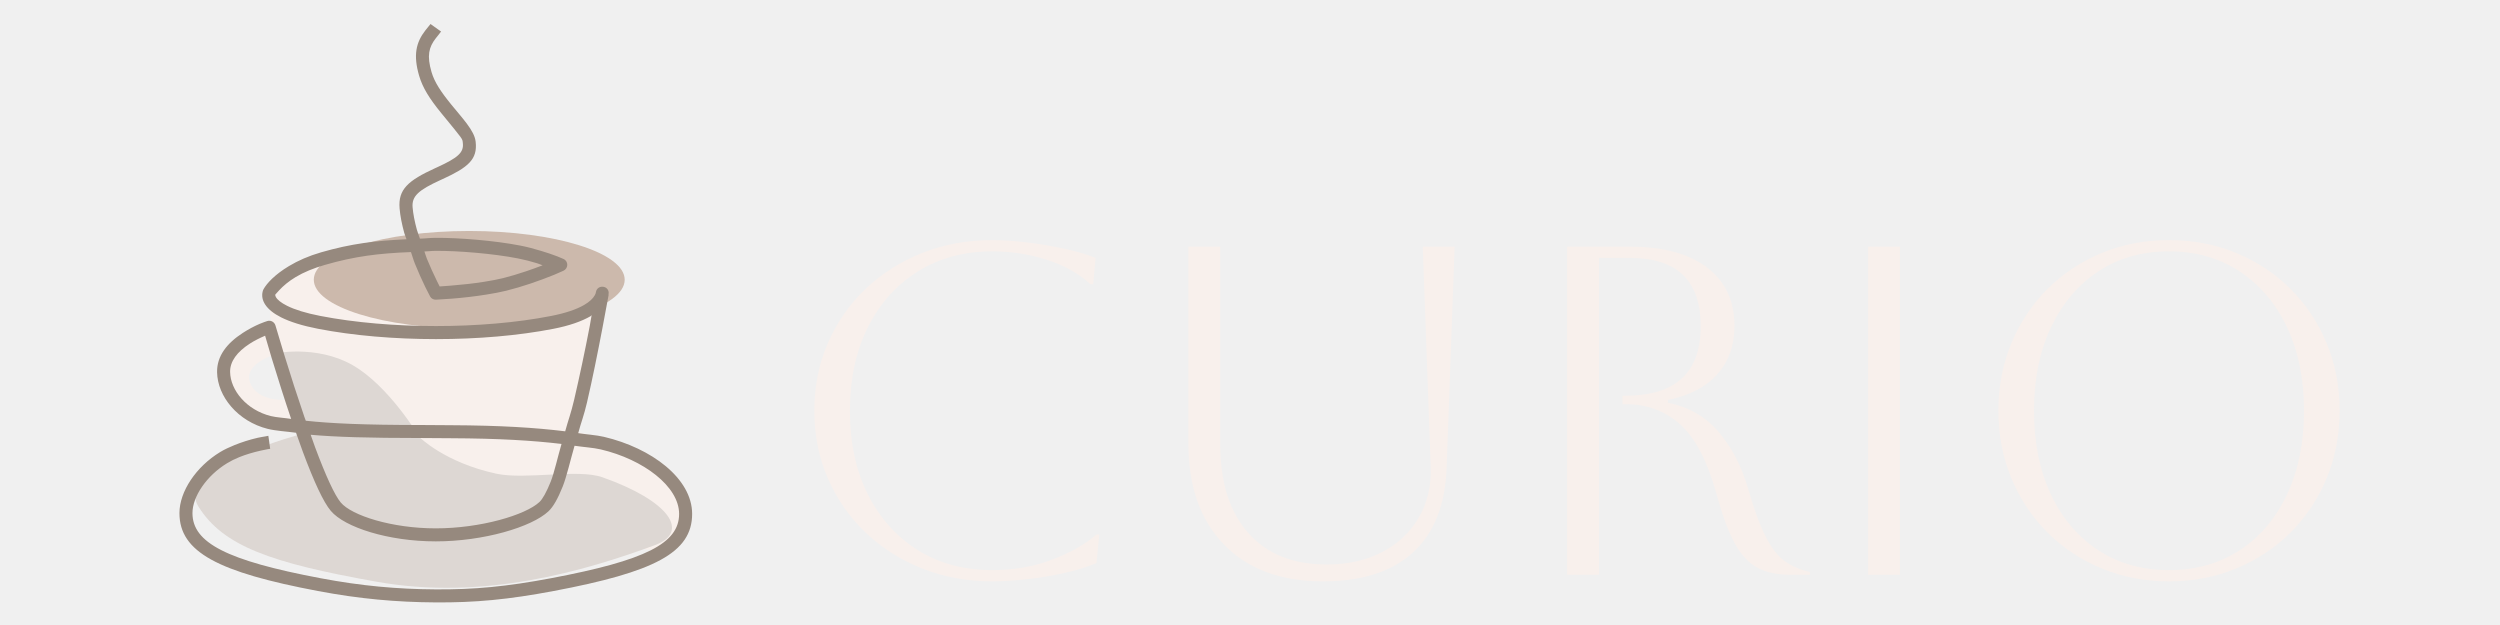
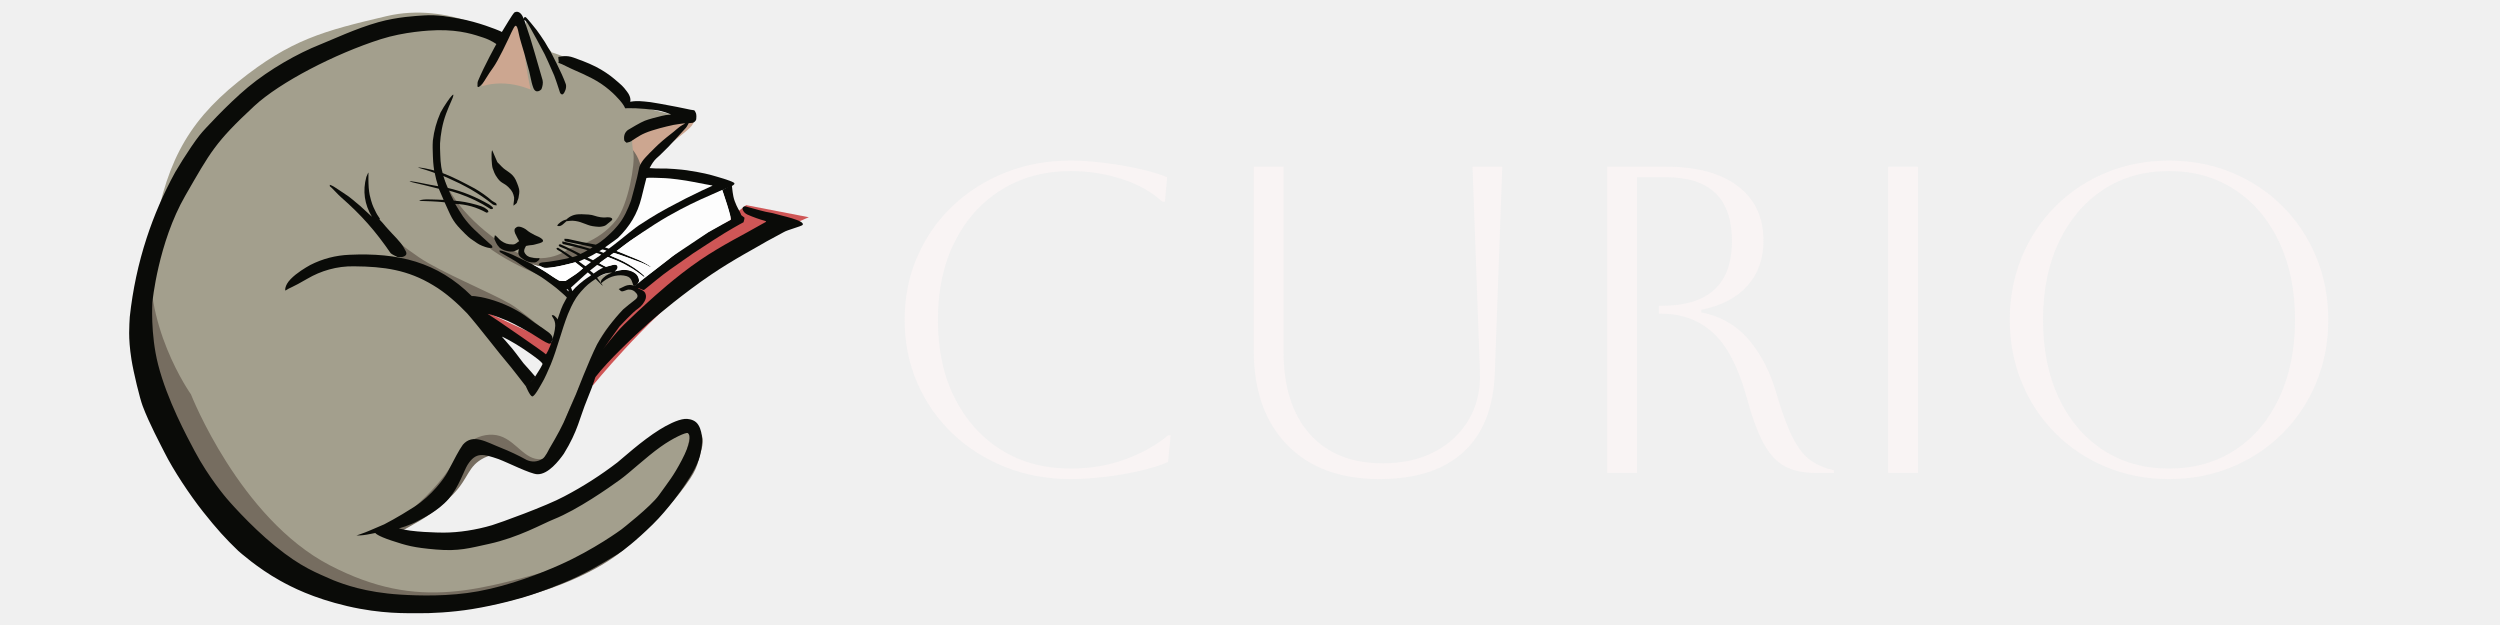
- <svg xmlns="http://www.w3.org/2000/svg" height="100%" stroke-miterlimit="10" style="fill-rule:nonzero;clip-rule:evenodd;stroke-linecap:round;stroke-linejoin:round;" version="1.1" viewBox="0 0 384 96" width="100%" xml:space="preserve">
+ <svg xmlns="http://www.w3.org/2000/svg" height="100%" stroke-miterlimit="10" style="fill-rule:nonzero;clip-rule:evenodd;stroke-linecap:round;stroke-linejoin:round;" version="1.1" viewBox="0 0 4000 1000" width="100%" xml:space="preserve">
  <defs />
  <g id="Layer-1">
-     <path d="M40.935 50.962C40.935 50.962 36.944 51.721 35.492 53.997C34.041 56.272 33.772 57.907 35.128 60.065C36.483 62.224 38.966 63.791 41.457 64.933C43.948 66.074 45.091 64.631 45.091 64.631L44.193 61.428C44.193 61.428 39.441 61.848 38.373 58.661C37.454 55.92 42.043 54.509 42.043 54.509L40.935 50.962Z" fill="#f8f0ec" fill-rule="nonzero" opacity="1" stroke="none" />
-     <path d="M41.649 45.193C40.123 51.489 48.199 68.756 48.199 68.756L82.69 78.208C82.69 78.208 96.726 85.622 101.664 84.293C106.601 82.964 105.274 77.058 102.441 72.891C99.607 68.724 88.245 66.213 88.245 66.213L92.042 48.644L52.455 39.428C52.455 39.428 43.175 38.897 41.649 45.193Z" fill="#f8f0ec" fill-rule="nonzero" opacity="1" stroke="none" />
-     <path d="M48.199 42.966C48.199 38.83 58.889 35.478 72.076 35.478C85.263 35.478 95.953 38.83 95.953 42.966C95.953 47.102 85.263 50.455 72.076 50.455C58.889 50.455 48.199 47.102 48.199 42.966Z" fill="#ccb9ac" fill-rule="nonzero" opacity="1" stroke="none" />
-     <path d="M41.954 54.322L46.54 66.599C46.54 66.599 26.698 71.775 30.485 77.818C34.273 83.862 41.554 86.465 57.908 89.366C74.263 92.268 89.718 87.745 100.622 83.723C106.035 81.727 102.833 76.931 92.512 73.302C88.757 71.982 80.712 73.719 76.258 72.763C68.292 71.054 64.406 67.12 64.406 67.12C64.406 67.12 59.759 59.275 54.146 56.076C48.533 52.877 41.954 54.322 41.954 54.322Z" fill="#ddd7d3" fill-rule="nonzero" opacity="1" stroke="none" />
-     <path d="M66.125 3.688C66.001 3.864 65.378 4.612 65.344 4.656C63.884 6.531 63.46 8.486 64.375 11.625C64.913 13.471 65.966 15.154 67.781 17.375C71.271 21.645 71.009 21.244 71.094 22C71.254 23.437 70.31 24.243 67.156 25.688C66.988 25.765 66.982 25.766 66.812 25.844C62.71 27.724 61.133 29.076 61.375 32C61.471 33.156 61.722 34.415 62.094 35.781C62.178 36.09 62.341 36.434 62.438 36.75C57.686 36.966 53.929 37.427 49.344 38.75C47.43 39.302 45.777 40.031 44.375 40.875C42.23 42.166 40.996 43.494 40.469 44.438C40.398 44.585 40.371 44.67 40.344 44.781C40.019 46.106 40.829 47.568 43.188 48.75C44.547 49.431 46.412 50.028 48.844 50.5C59.736 52.614 74.217 52.62 85.031 50.5C87.46 50.024 89.338 49.361 90.719 48.562C90.798 48.517 90.8 48.453 90.875 48.406C90.745 49.117 90.675 49.604 90.594 50.031C89.853 53.908 89.028 57.791 88.188 61.406C87.703 63.488 87.284 64.51 86.812 66.25C82.221 65.685 76.939 65.348 69.219 65.312C67.971 65.307 66.989 65.283 64.75 65.281C55.727 65.275 50.866 65.041 46.969 64.625C46.896 64.414 46.823 64.246 46.75 64.031C45.7 60.961 44.633 57.667 43.625 54.375C43.272 53.222 42.328 50.053 42.312 50C42.156 49.459 41.599 49.142 41.062 49.312C40.814 49.392 40.4 49.526 39.875 49.75C39.004 50.122 38.132 50.596 37.312 51.125C34.833 52.725 33.307 54.702 33.344 57.156C33.4 60.904 36.545 64.73 41.125 65.875C42.341 66.179 44.054 66.278 45.469 66.469C45.825 67.479 46.191 68.525 46.531 69.438C48.242 74.018 49.667 77.107 50.812 78.469C52.939 80.998 59.647 83.156 66.938 83.156C74.244 83.156 81.667 80.965 84.25 78.531C84.994 77.83 85.699 76.563 86.438 74.719C87.013 73.281 87.649 70.549 88.25 68.469C89.549 68.666 91.13 68.761 92.281 69.031C98.82 70.564 104.312 74.709 104.312 78.938C104.312 83.456 99.172 86.071 84.656 88.812C77.788 90.11 72.804 90.569 66.938 90.531C60.987 90.493 55.508 90.001 49.219 88.812C34.818 86.092 29.562 83.371 29.562 78.812C29.562 76.26 31.745 73.057 34.875 71.156C35.431 70.819 36.055 70.499 36.75 70.219C37.785 69.801 38.912 69.474 40.031 69.219C40.423 69.129 40.769 69.058 41.094 69C41.286 68.966 41.434 68.947 41.5 68.938L41.219 66.938C41.129 66.95 40.967 66.993 40.75 67.031C40.394 67.095 39.987 67.153 39.562 67.25C38.347 67.528 37.144 67.913 36 68.375C35.21 68.694 34.467 69.04 33.812 69.438C30.13 71.674 27.562 75.49 27.562 78.812C27.562 84.802 33.496 87.882 48.844 90.781C55.256 91.993 60.871 92.492 66.938 92.531C72.934 92.57 78.037 92.102 85.031 90.781C100.508 87.858 106.312 84.898 106.312 78.938C106.312 73.511 100.088 68.813 92.75 67.094C91.615 66.828 90.074 66.729 88.812 66.531C89.268 64.836 89.691 63.843 90.156 61.844C91.003 58.2 91.786 54.307 92.531 50.406C92.792 49.041 93.489 45.285 93.5 45.219L93.438 45.219C93.442 45.167 93.5 45.078 93.5 45.031C93.5 43.806 91.737 43.667 91.531 44.875C91.531 44.877 91.501 45.023 91.5 45.031C91.5 45.029 91.469 45.158 91.344 45.375C91.075 45.841 90.579 46.346 89.719 46.844C88.545 47.523 86.881 48.095 84.656 48.531C74.096 50.602 59.859 50.596 49.219 48.531C46.954 48.092 45.273 47.56 44.094 46.969C43.151 46.496 42.597 46.034 42.375 45.625C42.28 45.45 42.27 45.352 42.281 45.281C42.282 45.275 42.28 45.255 42.281 45.25C42.336 45.168 42.54 44.955 42.875 44.594C43.505 43.914 44.328 43.211 45.406 42.562C46.658 41.809 48.159 41.192 49.906 40.688C54.516 39.357 58.199 38.907 63.125 38.719C63.338 39.307 63.474 39.867 63.719 40.469C64.23 41.725 64.765 42.941 65.312 44.062C65.504 44.455 66.024 45.46 66.062 45.531C66.244 45.866 66.588 46.047 66.969 46.031C67.093 46.026 68.774 45.926 69.406 45.875C71.214 45.729 72.994 45.524 74.688 45.25C75.795 45.071 76.828 44.887 77.75 44.656C78.961 44.354 80.199 43.987 81.469 43.562C82.734 43.14 83.968 42.672 85.094 42.219C85.488 42.06 86.46 41.626 86.531 41.594C87.316 41.242 87.344 40.14 86.562 39.781C86.513 39.759 85.859 39.479 85.594 39.375C84.841 39.08 83.997 38.806 83.094 38.531C82.048 38.213 80.981 37.928 79.906 37.719C75.99 36.954 70.501 36.511 66.938 36.531C65.937 36.537 65.382 36.636 64.5 36.656C64.356 36.204 64.15 35.717 64.031 35.281C63.69 34.025 63.46 32.867 63.375 31.844C63.232 30.117 64.3 29.194 67.656 27.656C67.825 27.579 67.831 27.577 68 27.5C71.939 25.696 73.362 24.465 73.062 21.781C72.968 20.933 72.514 20.072 71.688 18.969C71.388 18.569 71.053 18.151 70.562 17.562C70.431 17.404 69.527 16.318 69.344 16.094C67.686 14.066 66.725 12.584 66.281 11.062C65.552 8.562 65.86 7.259 66.938 5.875C66.933 5.881 67.579 5.088 67.75 4.844L66.125 3.688ZM66.938 38.531C70.376 38.512 75.754 38.95 79.531 39.688C80.535 39.883 81.517 40.138 82.5 40.438C82.808 40.531 83.052 40.652 83.344 40.75C82.532 41.061 81.718 41.364 80.844 41.656C79.621 42.065 78.439 42.429 77.281 42.719C76.419 42.934 75.43 43.111 74.375 43.281C72.74 43.546 70.978 43.733 69.219 43.875C68.769 43.911 68.071 43.968 67.531 44C67.369 43.683 67.234 43.411 67.125 43.188C66.596 42.105 66.056 40.93 65.562 39.719C65.407 39.338 65.329 39 65.188 38.625C65.845 38.613 66.213 38.535 66.938 38.531ZM40.719 51.562C41.001 52.514 41.447 54.08 41.719 54.969C42.697 58.161 43.699 61.347 44.719 64.344C43.759 64.189 42.452 64.121 41.594 63.906C37.877 62.977 35.386 59.949 35.344 57.125C35.319 55.51 36.415 54.046 38.375 52.781C39.091 52.319 39.882 51.925 40.656 51.594C40.686 51.581 40.69 51.575 40.719 51.562ZM47.719 66.781C51.598 67.122 56.434 67.276 64.75 67.281C66.987 67.283 67.974 67.307 69.219 67.312C76.692 67.347 81.809 67.662 86.25 68.188C85.695 70.086 85.117 72.66 84.594 73.969C83.957 75.561 83.349 76.648 82.875 77.094C80.721 79.124 73.78 81.156 66.938 81.156C60.18 81.156 54.02 79.181 52.344 77.188C51.403 76.069 50.03 73.068 48.406 68.719C48.184 68.124 47.948 67.421 47.719 66.781Z" fill="#96897e" fill-rule="nonzero" opacity="1" stroke="none" />
-     <g opacity="1">
-       <path d="M168.855 82.096L168.423 86.488C167.079 87.064 165.447 87.568 163.527 88C161.607 88.432 159.663 88.756 157.695 88.972C155.727 89.188 153.975 89.296 152.439 89.296C148.551 89.296 144.951 88.636 141.639 87.316C138.327 85.996 135.435 84.16 132.963 81.808C130.491 79.456 128.559 76.684 127.167 73.492C125.775 70.3 125.079 66.832 125.079 63.088C125.079 59.344 125.775 55.876 127.167 52.684C128.559 49.492 130.491 46.72 132.963 44.368C135.435 42.016 138.327 40.18 141.639 38.86C144.951 37.54 148.551 36.88 152.439 36.88C154.023 36.88 155.799 37 157.767 37.24C159.735 37.48 161.655 37.804 163.527 38.212C165.399 38.62 166.983 39.088 168.279 39.616L167.919 43.648L167.487 43.648C165.711 42.016 163.479 40.768 160.791 39.904C158.103 39.04 155.319 38.608 152.439 38.608C148.119 38.608 144.315 39.628 141.027 41.668C137.739 43.708 135.171 46.564 133.323 50.236C131.475 53.908 130.551 58.192 130.551 63.088C130.551 68.032 131.475 72.328 133.323 75.976C135.171 79.624 137.727 82.468 140.991 84.508C144.255 86.548 148.071 87.568 152.439 87.568C155.703 87.568 158.739 87.04 161.547 85.984C164.355 84.928 166.647 83.632 168.423 82.096L168.855 82.096Z" fill="#f8f0ec" fill-rule="nonzero" opacity="1" stroke="none" />
-       <path d="M182.535 37.888L187.431 37.888L187.431 68.272C187.431 74.08 188.859 78.604 191.715 81.844C194.571 85.084 198.591 86.704 203.775 86.704C207.039 86.704 209.883 86.068 212.307 84.796C214.731 83.524 216.603 81.76 217.923 79.504C219.243 77.248 219.855 74.656 219.759 71.728L218.535 37.888L223.431 37.888L222.207 71.728C222.015 77.488 220.299 81.856 217.059 84.832C213.819 87.808 209.199 89.296 203.199 89.296C196.719 89.296 191.655 87.412 188.007 83.644C184.359 79.876 182.535 74.704 182.535 68.128L182.535 37.888Z" fill="#f8f0ec" fill-rule="nonzero" opacity="1" stroke="none" />
-       <path d="M240.711 37.888L250.359 37.888C255.447 37.888 259.395 38.956 262.203 41.092C265.011 43.228 266.415 46.216 266.415 50.056C266.415 53.032 265.539 55.504 263.787 57.472C262.035 59.44 259.503 60.76 256.191 61.432L256.191 61.864C259.359 62.488 261.951 63.976 263.967 66.328C265.983 68.68 267.495 71.584 268.503 75.04C269.415 78.208 270.315 80.668 271.203 82.42C272.091 84.172 273.075 85.432 274.155 86.2C275.235 86.968 276.519 87.52 278.007 87.856L278.007 88.288L275.055 88.288C272.943 88.288 271.203 87.904 269.835 87.136C268.467 86.368 267.303 85.072 266.343 83.248C265.383 81.424 264.471 78.904 263.607 75.688C262.215 70.744 260.367 67.24 258.063 65.176C255.759 63.112 252.951 62.08 249.639 62.08L249.207 62.08L249.207 60.784L249.639 60.784C257.367 60.784 261.231 57.232 261.231 50.128C261.231 43.12 257.607 39.616 250.359 39.616L245.607 39.616L245.607 88.288L240.711 88.288L240.711 37.888Z" fill="#f8f0ec" fill-rule="nonzero" opacity="1" stroke="none" />
-       <path d="M286.935 88.288L286.935 37.888L291.831 37.888L291.831 88.288L286.935 88.288Z" fill="#f8f0ec" fill-rule="nonzero" opacity="1" stroke="none" />
-       <path d="M306.951 63.088C306.951 59.392 307.611 55.948 308.931 52.756C310.251 49.564 312.099 46.78 314.475 44.404C316.851 42.028 319.635 40.18 322.827 38.86C326.019 37.54 329.463 36.88 333.159 36.88C336.855 36.88 340.299 37.54 343.491 38.86C346.683 40.18 349.467 42.028 351.843 44.404C354.219 46.78 356.067 49.564 357.387 52.756C358.707 55.948 359.367 59.392 359.367 63.088C359.367 66.784 358.707 70.228 357.387 73.42C356.067 76.612 354.219 79.396 351.843 81.772C349.467 84.148 346.683 85.996 343.491 87.316C340.299 88.636 336.855 89.296 333.159 89.296C329.463 89.296 326.019 88.636 322.827 87.316C319.635 85.996 316.851 84.148 314.475 81.772C312.099 79.396 310.251 76.612 308.931 73.42C307.611 70.228 306.951 66.784 306.951 63.088ZM312.423 63.088C312.423 67.984 313.287 72.268 315.015 75.94C316.743 79.612 319.167 82.468 322.287 84.508C325.407 86.548 329.031 87.568 333.159 87.568C337.287 87.568 340.911 86.548 344.031 84.508C347.151 82.468 349.575 79.6 351.303 75.904C353.031 72.208 353.895 67.936 353.895 63.088C353.895 58.24 353.031 53.98 351.303 50.308C349.575 46.636 347.151 43.768 344.031 41.704C340.911 39.64 337.287 38.608 333.159 38.608C329.031 38.608 325.419 39.628 322.323 41.668C319.227 43.708 316.803 46.564 315.051 50.236C313.299 53.908 312.423 58.192 312.423 63.088Z" fill="#f8f0ec" fill-rule="nonzero" opacity="1" stroke="none" />
+     <g fill="#f9f4f4" opacity="1" stroke="none">
+       <path d="M1873.04 696.515L1868.84 739.215C1855.78 744.815 1839.91 749.715 1821.24 753.915C1802.58 758.115 1783.68 761.265 1764.54 763.365C1745.41 765.465 1728.38 766.515 1713.44 766.515C1675.64 766.515 1640.64 760.098 1608.44 747.265C1576.24 734.431 1548.13 716.581 1524.09 693.715C1500.06 670.848 1481.28 643.898 1467.74 612.865C1454.21 581.831 1447.44 548.115 1447.44 511.715C1447.44 475.315 1454.21 441.598 1467.74 410.565C1481.28 379.531 1500.06 352.581 1524.09 329.715C1548.13 306.848 1576.24 288.998 1608.44 276.165C1640.64 263.331 1675.64 256.915 1713.44 256.915C1728.84 256.915 1746.11 258.081 1765.24 260.415C1784.38 262.748 1803.04 265.898 1821.24 269.865C1839.44 273.831 1854.84 278.381 1867.44 283.515L1863.94 322.715L1859.74 322.715C1842.48 306.848 1820.78 294.715 1794.64 286.315C1768.51 277.915 1741.44 273.715 1713.44 273.715C1671.44 273.715 1634.46 283.631 1602.49 303.465C1570.53 323.298 1545.56 351.065 1527.59 386.765C1509.63 422.465 1500.64 464.115 1500.64 511.715C1500.64 559.781 1509.63 601.548 1527.59 637.015C1545.56 672.481 1570.41 700.131 1602.14 719.965C1633.88 739.798 1670.98 749.715 1713.44 749.715C1745.18 749.715 1774.69 744.581 1801.99 734.315C1829.29 724.048 1851.58 711.448 1868.84 696.515L1873.04 696.515Z" />
+       <path d="M2006.04 266.715L2053.64 266.715L2053.64 562.115C2053.64 618.581 2067.53 662.565 2095.29 694.065C2123.06 725.565 2162.14 741.315 2212.54 741.315C2244.28 741.315 2271.93 735.131 2295.49 722.765C2319.06 710.398 2337.26 693.248 2350.09 671.315C2362.93 649.381 2368.88 624.181 2367.94 595.715L2356.04 266.715L2403.64 266.715L2391.74 595.715C2389.88 651.715 2373.19 694.181 2341.69 723.115C2310.19 752.048 2265.28 766.515 2206.94 766.515C2143.94 766.515 2094.71 748.198 2059.24 711.565C2023.78 674.931 2006.04 624.648 2006.04 560.715L2006.04 266.715Z" />
+       <path d="M2571.64 266.715L2665.44 266.715C2714.91 266.715 2753.29 277.098 2780.59 297.865C2807.89 318.631 2821.54 347.681 2821.54 385.015C2821.54 413.948 2813.03 437.981 2795.99 457.115C2778.96 476.248 2754.34 489.081 2722.14 495.615L2722.14 499.815C2752.94 505.881 2778.14 520.348 2797.74 543.215C2817.34 566.081 2832.04 594.315 2841.84 627.915C2850.71 658.715 2859.46 682.631 2868.09 699.665C2876.73 716.698 2886.29 728.948 2896.79 736.415C2907.29 743.881 2919.78 749.248 2934.24 752.515L2934.24 756.715L2905.54 756.715C2885.01 756.715 2868.09 752.981 2854.79 745.515C2841.49 738.048 2830.18 725.448 2820.84 707.715C2811.51 689.981 2802.64 665.481 2794.24 634.215C2780.71 586.148 2762.74 552.081 2740.34 532.015C2717.94 511.948 2690.64 501.915 2658.44 501.915L2654.24 501.915L2654.24 489.315L2658.44 489.315C2733.58 489.315 2771.14 454.781 2771.14 385.715C2771.14 317.581 2735.91 283.515 2665.44 283.515L2619.24 283.515L2619.24 756.715L2571.64 756.715L2571.64 266.715Z" />
+       <path d="M3021.04 756.715L3021.04 266.715L3068.64 266.715L3068.64 756.715L3021.04 756.715Z" />
+       <path d="M3215.64 511.715C3215.64 475.781 3222.06 442.298 3234.89 411.265C3247.73 380.231 3265.69 353.165 3288.79 330.065C3311.89 306.965 3338.96 288.998 3369.99 276.165C3401.03 263.331 3434.51 256.915 3470.44 256.915C3506.38 256.915 3539.86 263.331 3570.89 276.165C3601.93 288.998 3628.99 306.965 3652.09 330.065C3675.19 353.165 3693.16 380.231 3705.99 411.265C3718.83 442.298 3725.24 475.781 3725.24 511.715C3725.24 547.648 3718.83 581.131 3705.99 612.165C3693.16 643.198 3675.19 670.265 3652.09 693.365C3628.99 716.465 3601.93 734.431 3570.89 747.265C3539.86 760.098 3506.38 766.515 3470.44 766.515C3434.51 766.515 3401.03 760.098 3369.99 747.265C3338.96 734.431 3311.89 716.465 3288.79 693.365C3265.69 670.265 3247.73 643.198 3234.89 612.165C3222.06 581.131 3215.64 547.648 3215.64 511.715ZM3268.84 511.715C3268.84 559.315 3277.24 600.965 3294.04 636.665C3310.84 672.365 3334.41 700.131 3364.74 719.965C3395.08 739.798 3430.31 749.715 3470.44 749.715C3510.58 749.715 3545.81 739.798 3576.14 719.965C3606.48 700.131 3630.04 672.248 3646.84 636.315C3663.64 600.381 3672.04 558.848 3672.04 511.715C3672.04 464.581 3663.64 423.165 3646.84 387.465C3630.04 351.765 3606.48 323.881 3576.14 303.815C3545.81 283.748 3510.58 273.715 3470.44 273.715C3430.31 273.715 3395.19 283.631 3365.09 303.465C3334.99 323.298 3311.43 351.065 3294.39 386.765C3277.36 422.465 3268.84 464.115 3268.84 511.715Z" />
    </g>
+     <path d="M1193.89 328.189L1294.17 347.614C1294.17 347.614 1191.3 389.114 1110.57 453.061C1029.83 517.007 948.712 616.472 948.712 616.472L871.975 572.287L768.247 494.798L883.57 548.3L1070 423.751L1193.89 328.189Z" fill="#cf5656" fill-rule="nonzero" opacity="1" stroke="none" />
+     <path d="M837.583 33.897L851.238 146.096L761.53 143.058C761.53 143.058 797.844 69.595 817.193 43.163C836.542 16.732 837.583 33.897 837.583 33.897Z" fill="#cca690" fill-rule="nonzero" opacity="1" stroke="none" />
+     <path d="M1106.6 201.379C1100.75 209.267 1070.83 230.318 1055.87 243.995C1034.28 263.736 1027.03 275.855 1027.03 275.855L1001.29 220.19L1041.64 202.432L1091.97 189.167C1091.97 189.167 1120.89 182.107 1106.6 201.379Z" fill="#cca690" fill-rule="nonzero" opacity="1" stroke="none" />
+     <path d="M240.601 403.235C240.601 403.235 245.345 540.109 342.876 671.418C440.407 802.728 465.458 908.571 648.977 932.829C741.458 945.054 789.404 941.156 894.748 902.416C1000.09 863.676 1070.35 777.868 1070.35 777.868L1103.95 683.491C1103.95 683.491 1110.12 682.503 1117.31 690.113C1119.75 692.695 1129.06 696.607 1121.76 721.398C1114.46 746.189 1117.35 750.617 1087.25 789.205C1057.16 827.793 1004.96 873.255 1004.96 873.255C1004.96 873.255 964.617 915.418 861.171 947.937C765.937 977.874 702.19 983.664 612.445 972.141C527.702 961.261 439.489 942.159 363.794 851.29C288.099 760.422 253.478 675.943 253.478 675.943C253.478 675.943 220.068 602.933 219.698 534.924C219.329 466.914 240.601 403.235 240.601 403.235Z" fill="#766d60" fill-rule="nonzero" opacity="1" stroke="none" />
+     <path d="M628.554 857.855L672.099 832.896C672.099 832.896 699.047 817.761 724.968 790.905C750.888 764.049 747.966 745.841 775.039 732.335C802.111 718.829 830.652 742.317 855.173 743.762C879.695 745.208 880.977 728.291 880.977 728.291C880.977 728.291 828.21 696.373 794.606 690.449C761.002 684.525 758.578 689.169 736.622 717.777C717.515 742.674 721.57 749.651 686.679 786.154C651.788 822.657 606.998 850.608 606.998 850.608L628.554 857.855Z" fill="#766d60" fill-rule="nonzero" opacity="1" stroke="none" />
+     <path d="M1011.73 497.826C1011.73 497.826 986.117 521.63 964.617 558.698C943.117 595.766 943.825 606.258 925.728 646.097C907.63 685.936 893.619 714.355 893.619 714.355C893.619 714.355 893.763 693.919 912.326 646.115C930.889 598.311 938.785 559.684 966.48 526.839C994.176 493.994 1011.73 497.826 1011.73 497.826Z" fill="#766d60" fill-rule="nonzero" opacity="1" stroke="none" />
+     <path d="M599.939 349.544C599.939 349.544 595.871 377.871 640.93 414.921C656.215 427.489 682.301 432.015 699.912 442.788C734.217 463.772 757.91 486.725 757.91 486.725C757.91 486.725 784.239 483.029 813.259 495.162C842.28 507.296 882.637 540.506 882.637 540.506C882.637 540.506 866.8 515.362 831.891 490.987C796.982 466.612 776.216 466.041 731.535 442.484C686.853 418.927 686.769 418.813 653.165 396.759C619.561 374.704 599.939 349.544 599.939 349.544Z" fill="#766d60" fill-rule="nonzero" opacity="1" stroke="none" />
+     <path d="M702.562 276.113C702.562 276.113 705.375 301.476 724.968 332.031C744.56 362.586 788.604 403.235 788.604 403.235C788.604 403.235 825.925 428.193 849.184 438.732C872.443 449.272 881.639 445.393 881.639 445.393L840.248 420.301C840.248 420.301 856.696 430.566 888.139 423.842C919.582 417.117 944.457 407.455 973.133 384.385C992.475 368.825 1008.26 350.356 1016.7 327.762C1025.71 303.64 1027.95 298.036 1026.71 275.855C1025.47 253.674 1011.73 239.038 1011.73 239.038C1011.73 239.038 1000.01 327.075 963.271 365.774C926.532 404.474 908.56 390.467 861.171 385.25C813.783 380.034 773.716 344.909 773.716 344.909L702.562 276.113Z" fill="#766d60" fill-rule="nonzero" opacity="1" stroke="none" />
+     <path d="M882.637 83.684C882.637 83.684 917.443 94.138 947.383 113.802C977.322 133.465 1002.4 165.259 1002.4 165.259L1080.66 184.752L1011.29 210.356C1011.29 210.356 1010.13 225.83 1013.34 243.902C1016.55 261.973 1005.07 327.449 985.992 351.974C957.411 388.717 912.326 396.759 912.326 396.759C912.326 396.759 873.074 430.119 822.55 401.59C772.025 373.061 720.735 324.898 705.06 273.06C704.913 272.575 719.78 339.299 761.53 379.291C805.972 421.859 882.637 447.454 882.637 447.454L912.326 477.05L893.619 522.532L885.787 541.75L860.959 519.883C860.959 519.883 829.202 493.686 817.193 486.725C782.699 466.733 706.258 436.077 670.188 411.578C617.708 375.934 599.844 351.974 599.844 351.974C599.844 351.974 627.161 400.35 640.93 411.578C650.158 419.105 670.914 426.993 689.742 439.087C721.079 459.215 723.532 455.145 752.037 484.036C780.542 512.927 803.762 554.65 803.762 554.65C803.762 554.65 836.46 596.219 849.184 603.36C861.908 610.502 868.089 587.579 868.089 587.579C868.089 587.579 893.04 526.346 908.481 495.162C923.923 463.978 920.484 472.465 929.854 462.842C939.224 453.219 951.575 445.543 951.575 445.543C951.575 445.543 977.46 433.639 980.44 435.36C988.148 439.813 987.081 439.087 987.081 439.087C987.081 439.087 999.574 438.298 1004.84 441.331C1012.3 445.636 1016.46 456.53 1018.02 460.63C1018.65 462.273 1029.55 466.734 1021.61 484.036C1014.68 499.117 988.407 499.268 967.412 530.765C946.416 562.262 954.212 562.258 929.854 612.713C899.606 675.37 894.748 703.689 894.748 703.689C894.748 703.689 887.707 736.705 861.171 734.679C834.635 732.654 821.013 697.137 788.604 695.587C756.195 694.037 735.348 720.694 731.535 728.479C700.742 791.334 613.587 851.075 613.587 851.075C613.587 851.075 687.939 875.92 775.039 857.986C888.981 834.525 957.63 772.316 1053.24 699.667C1089.14 672.384 1103.5 678.936 1103.92 689.329C1105.36 725.104 1055.81 864.655 912.326 903.692C768.843 942.728 671.989 979.458 527.702 904.444C383.414 829.43 305.486 630.911 305.486 630.911C305.486 630.911 224.604 517.396 243.448 392.399C262.292 267.403 296.36 198.961 380.862 130.924C465.363 62.888 518.31 49.433 618.589 25.803C718.868 2.173 807.473 60.431 807.473 60.431L770.497 138.291C770.497 138.291 784.963 132.52 807.473 133.66C829.983 134.8 849.184 143.442 849.184 143.442C849.184 143.442 841.318 110.959 839.43 83.684C837.542 56.409 841.634 34.343 841.634 34.343L882.637 83.684Z" fill="#a39f8d" fill-rule="nonzero" opacity="1" stroke="none" />
+     <path d="M880.942 82.691C880.942 82.691 899.152 116.718 905.389 134.9C906.865 140.393 903.797 147.991 900.971 150.464C899.108 152.094 897.119 150.399 896.08 148.368C895.615 147.125 892.61 138.114 891.655 134.85C891.809 134.695 888.468 125.878 886.754 120.884C881.97 109.339 871.538 86.959 871.538 86.959L858.079 61.806C858.079 61.806 851.961 50.677 848.831 45.161C848.435 44.685 843.483 35.24 839.486 31.919C839.333 32.152 839.174 32.385 839.021 32.618C841.978 41.583 848.086 59.808 848.086 59.808C848.086 59.808 861.638 104.727 868.093 128.127C869.263 132.586 868.058 138.542 866.27 142.778C865.184 144.175 857.217 150.935 853.22 140.27C849.224 129.604 848.459 118.257 844.239 105.083C839.032 85.339 838.824 85.253 834.331 70.098C829.837 54.943 831.494 58.726 828.635 47.428C827.079 41.28 825.381 40.152 823.63 42.153C821.52 44.109 813.635 61.854 813.635 61.854C813.635 61.854 796.965 97.54 788.948 108.278C780.54 119.539 775.599 129.514 771.831 133.88C762.362 144.855 764.028 135.791 764.028 135.791C764.028 135.791 763.795 131.722 764.726 129.736C774.834 105.25 794.168 70.532 794.168 70.532C794.168 70.532 785.766 64.221 773.105 60.114C760.443 56.007 737.946 47.619 699.882 48.307C686.931 48.542 646.518 50.801 608.993 62.773C536.224 85.99 447.899 131.493 406.641 169.814C344.107 227.896 336.907 242.954 296.574 312.842C252.96 388.417 243.82 483.555 243.82 483.555C243.82 483.555 240.37 534.06 253.004 583.4C267.6 640.406 299.269 698.689 311.381 721.555C333.976 764.214 362.664 797.481 362.664 797.481C362.664 797.481 398.345 839.597 440.441 873.892C482.537 908.186 506.903 916.603 533.477 928.402C550.366 934.983 584.463 947.866 640.554 951.369C670.374 953.231 718.431 954.618 765.232 946.061C816.651 936.659 866.791 916.618 895.164 904.017C950.844 879.289 994.432 846.964 994.432 846.964C994.432 846.964 1041.21 810.587 1054.24 792.324C1070.08 770.135 1077.17 762.224 1090.91 736.077C1104.65 709.931 1105.7 696.927 1100.44 692.912C1097.71 691.383 1077.03 700.528 1056.82 715.007C1032.75 732.249 1007.71 756.26 991.663 767.814C974.162 780.411 924.667 815.341 885.846 830.909C867.858 838.123 829.748 859.887 782.316 870.247C750.91 877.106 734.005 882.311 697.759 879.251C661.513 876.191 650.407 872.819 626.593 864.968C602.667 857.08 600.524 852.791 600.524 852.791C600.524 852.791 592.506 854.337 587.045 855.375C579.759 856.759 571.206 856.941 570.261 856.811C570.231 856.646 581.665 853.263 591.812 848.765C601.752 844.36 614.775 838.924 614.775 838.924C614.775 838.924 636.234 828.03 662.41 811.179C691.114 792.699 710.964 765.209 715.959 755.661C727.649 733.31 734.303 720.254 740.628 711.488C756.619 693.024 778.314 707.41 801.291 716.404C815.563 722.064 829.379 728.585 842.747 735.968C851.415 739.759 859.8 739.135 867.9 734.104C872.418 731.608 878.38 718.901 878.38 718.901C878.38 718.901 894.897 691.253 901.67 676.306C909.332 658.913 921.377 631.389 921.377 631.389C921.377 631.389 942.464 576.079 955.236 551.28C966.83 530.841 980.725 512.13 996.925 495.152C1002.53 490.317 1008.28 485.659 1014.16 481.178C1018.89 477.74 1021.95 474.577 1018.62 469.789C1014.97 465.089 1011.11 463.098 1005.32 463.33C1003.19 463.415 998.69 465.923 995.704 466.195C992.718 466.466 991.192 462.872 989.874 462.467C991.486 461.548 993.707 460.54 995.941 459.636C997.862 458.858 999.451 457.591 1003.43 456.513C1008.81 455.053 1013.07 456.797 1013.07 456.797C1013.07 456.797 1014.82 458.23 1017.96 455.668C1021.1 453.106 1023.62 450.515 1027.2 447.641C1027.78 447.105 1050.49 429.94 1050.49 429.94L1069.59 415.268L1090.08 398.732L1112.44 384.293L1134.33 370.319L1153.9 359.373C1153.9 359.373 1167.64 352.413 1169.11 351.678C1171.02 350.157 1155.63 304.21 1155.63 304.21L1170.85 295.543C1171.15 296.725 1171.68 305.634 1173.33 313.964C1175.47 324.852 1182.08 335.92 1182.08 335.92C1182.08 335.92 1185.12 341.152 1185.95 344.051C1186.37 344.954 1190.86 347.654 1191.1 348.199C1191.52 349.175 1190.07 354.189 1189.63 355.612C1186.42 357.172 1164.93 369.04 1143.92 382.618C1130.04 391.593 1108.81 405.486 1108.81 405.486C1108.81 405.486 1083.63 423.109 1071.68 431.537C1057.99 441.181 1045.25 452.156 1030.73 463.764C1029.25 465.171 1021.99 459.835 1020.68 461.382C1021.15 461.837 1027.46 463.517 1030.45 466.406C1033.89 469.735 1033.99 474.471 1033.16 477.517C1031.44 483.684 1026.17 490.148 1020.91 493.763C1013.06 498.696 991.047 522.557 991.047 522.557L965.188 558.482C965.188 558.482 982.638 535 998.754 519.028C1009.6 508.279 1030.28 489.071 1037.4 482.747C1046.8 474.404 1080.2 443.419 1120.01 416.199C1155.21 392.132 1196.98 371.555 1208.86 364.263C1214.4 361.265 1225.16 355.18 1225.16 355.18C1225.16 355.18 1227.18 354.244 1223.77 353.317C1216.13 351.242 1204.84 347.363 1195.82 343.303C1192.13 341.632 1189.57 338.915 1188.13 335.151C1187.64 332.105 1188.96 330.397 1192.09 330.028C1199.68 332.261 1206.77 334.22 1214.92 336.316C1223.07 338.412 1218.82 337.422 1225.16 338.878C1231.51 340.333 1234.1 340.226 1241 342.292C1247.59 344.599 1289.64 352.793 1284.1 359.984C1281.89 362.212 1259.33 368.027 1254.02 371.403C1241.68 378.077 1239.18 379.575 1226.84 386.099C1212.32 394.935 1174.39 414.557 1137.17 439.832C1094.96 468.492 1053.22 503.207 1039.3 515.645C1013.1 539.051 972.675 577.421 952.898 603.058C951.686 604.353 952.395 607.718 939.711 638.441C927.026 669.165 924.974 688.969 902.159 725.953C894.357 737.039 877.092 759.389 859.624 758.772C848.546 758.381 812.556 740.124 797.492 734.488C773.517 726.383 761.49 722.447 747.949 743.964C742.552 752.538 734.144 779.429 717.75 798.296C700.594 818.039 675.42 829.662 669.336 833.083C655.084 841.096 638.997 845.039 638.101 845.412C658.335 851.551 701.961 852.198 709.995 852.183C734.283 852.138 761.88 847.834 787.317 840.306C798.496 836.997 874.468 809.614 902.834 794.192C932.804 778.504 961.217 760.338 988.075 739.694C995.157 734.126 1026.51 705.36 1055.21 687.499C1066.4 680.54 1083.29 671.453 1095.72 670.252C1099.75 669.863 1108.25 670.75 1113.74 675.606C1119.39 680.603 1121.98 689.68 1122.92 697.074C1124.79 711.653 1120.36 729.286 1118.03 735.594C1110.24 756.704 1096.61 774.009 1093.34 779.598C1091.97 781.49 1069.93 813.999 1044.44 838.996C1016.37 866.516 996.79 881.268 988.541 886.419C983.494 889.133 955.796 907.218 925.3 921.954C895.293 936.453 862.551 947.591 849.268 952.096C834.535 957.093 795.308 968.075 755.135 974.578C722.276 979.897 688.401 981.378 669.984 981.155C651.313 980.929 610.78 982.734 555.331 969.711C499.882 956.689 466.275 939.105 448.189 929.063C411.818 908.871 383.248 883.056 381.46 881.624C360.782 861.805 346.739 846.277 325.022 818.911C303.304 791.546 277.122 751.782 263.323 724.183C256.744 711.024 239.017 678.137 228.277 649.623C223.806 637.753 213.733 596.745 210.308 574.985C204.705 539.395 207.031 520.535 207.636 507.029C212.355 463.567 221.361 421.492 234.654 380.804C246.478 344.614 261.693 309.523 280.3 275.53C288.443 261.792 295.089 251.075 305.919 235.005C316.748 218.936 323.619 211.25 323.619 211.25C323.619 211.25 362.131 168.28 396.774 139.518C431.418 110.755 476.458 85.369 512.033 71.279C531.039 63.751 569.299 45.617 605.199 35.553C636.496 26.78 666.173 25.547 677.488 24.731C700.728 23.057 720.729 27.362 733.617 29.599C765.654 35.16 797.099 48.455 797.099 48.455C797.099 48.455 802.809 50.73 802.981 51.157C807.923 43.503 819.457 23.163 823.249 19.742C830.232 16.378 835.369 22.809 837.856 30.056C838.08 29.614 838.695 26.984 840.15 27.275C841.606 27.566 841.075 27.202 844.182 30.529C847.29 33.856 851.611 39.517 852.58 40.584C860.117 48.971 871.039 66.146 871.859 67.319C874.659 72.607 880.942 82.691 880.942 82.691Z" fill="#0a0b08" fill-rule="evenodd" opacity="1" stroke="none" />
+     <path d="M918.234 92.32C925.249 94.935 939.578 99.785 953.343 106.774C964.713 112.547 975.698 120.213 981.861 125.439C995.485 136.992 996.355 137.42 1003.57 147.027C1010.79 156.634 1008.26 162.792 1008.26 162.792L1013.43 162.103C1013.43 162.103 1019.08 161.139 1030.95 162.37C1040.26 163.336 1039.35 163.056 1056.16 166.001C1072.98 168.945 1095.73 173.52 1098.22 174.149C1103.6 175.509 1106.07 175.76 1110.69 176.432C1111.87 177.156 1113.14 180.175 1113.66 181.469C1114.37 184.224 1114.37 188.037 1113.96 190.871C1113.14 193.767 1110.99 195.701 1108.09 196.532C1106.43 196.756 1101.93 197.073 1101.93 197.073C1101.93 197.073 1098.83 203.027 1097.51 204.425C1086.56 216.016 1072.76 232.38 1058.07 246.134C1055.73 248.893 1050.77 252.394 1047.38 256.425C1043.15 261.45 1040.57 266.962 1039.33 268.968C1055.82 270.386 1059.95 268.823 1079.16 270.407C1098.36 271.99 1099.57 272.458 1116.16 275.302C1132.76 278.145 1147.24 282.745 1147.24 282.745C1147.24 282.745 1168.06 288.539 1173.88 292.107C1179.7 295.676 1163.16 300.75 1161.6 301.409C1158.27 302.807 1127.04 318.331 1120.58 321.533C1114.12 324.736 1097.04 333.307 1097.04 333.307C1097.04 333.307 1056.89 355.678 1050.27 359.542C1043.83 363.303 1023.7 374.748 1007.96 385.52C1004.31 388.022 1001.01 390.45 998.163 392.639C991.141 398.04 986.643 401.566 986.643 401.566C986.643 401.566 992.265 403.354 999.506 406.332C1005.92 408.97 1013.53 412.64 1020.63 415.384C1024.99 416.981 1037.3 423.618 1040.86 426.524C1041.17 426.836 1041.14 427.197 1040.83 427.509C1034.3 423.522 1026.9 420.268 1019.61 417.892C1006.23 413.123 995.819 408.376 982.181 404.763C981.378 405.432 977.104 408.271 976.198 408.842C986.572 413.328 995.683 417.143 1005.08 422.458C1009.16 424.77 1011.9 426.86 1016.15 429.334C1020.72 432.437 1026.96 437.278 1030.93 441.163C1031.5 441.805 1031.41 443.466 1030.99 444.067C1023.79 437.905 1016.39 432.457 1008.06 427.906C1007.72 427.731 999.972 423.115 999.632 422.941C988.56 417.291 983.995 416.024 972.48 411.32C970.156 412.717 965.25 416.768 964.337 417.383C962.334 418.762 960.879 419.379 959.155 421.103C962.477 423.311 966.059 424.784 969.571 426.768C970.964 426.497 980.602 423.791 980.816 423.729C985.772 422.35 988.904 423.953 988.14 428.905C987.586 430.866 985.647 433.216 983.873 434.204C992.425 431.889 1000.6 430.247 1009.13 432.869C1017.45 435.827 1021.92 440.468 1022.91 449.308C1022.8 450.099 1021.44 453.219 1019.25 455.232C1016.93 457.37 1013.77 458.339 1013.35 456.66C1011.41 452.234 1011.05 444.27 1002.51 441.818C990.65 438.414 976.618 441.352 965.401 450.267C964.229 451.199 963.018 452.164 961.877 453.243C961.956 453.312 960.915 450.988 961.465 449.711C962.41 447.515 962.785 446.771 965.836 444.077C968.887 441.382 969.555 441.035 973.006 439.043C976.458 437.051 979.642 436.108 979.642 436.108C979.642 436.108 973.583 436.251 968.572 437.678C963.561 439.105 955.971 443.617 955.435 444.372C955.264 444.613 963.691 455.778 963.691 455.778C963.691 455.778 964.682 457.563 964.026 457.035C963.389 456.523 961.732 454.963 961.733 454.973C958.859 452.099 956.07 449.286 953.196 446.412C952.884 446.1 941.589 453.615 935.673 459.9C933.281 462.441 926.302 469.629 921.874 476.422C915.347 486.433 911.108 497.043 908.691 502.557C898.733 527.84 891.493 557.998 881.269 583.02C877.212 592.224 871.835 605.351 866.576 613.847C864.783 616.73 855.16 635.283 851.376 634.239C847.592 633.194 841.333 617.868 841.333 617.868C841.333 617.868 845.051 615.032 848.613 611.548C849.648 610.535 851.629 608.108 852.61 606.995C856.828 602.209 859.12 597.914 859.49 597.368C860.688 595.601 865.363 588.39 867.99 582.688C869.059 580.368 854.22 569.512 838.015 558.568C821.81 547.624 802.436 537.671 803.17 538.911C803.516 539.494 813.269 549.935 819.72 557.912C828.845 569.197 835.711 579.227 837.634 581.251C840.617 584.39 856.348 602.471 856.348 602.471C856.348 602.471 852.057 608.116 848.88 611.29C845.703 614.463 841.284 617.879 841.284 617.879C841.284 617.879 815.509 584.413 810.073 578.437C802.376 569.976 765.446 521.804 747.686 501.658C732.128 485.239 712.419 467.761 693.041 456.386C652.471 431.765 614.529 426.489 566.909 426.112C538.905 425.478 512.964 433.548 491.918 445.887C466.74 460.647 464.102 459.875 456.784 464.859C456.008 465.171 455.059 456.851 464.993 446.623C474.927 436.396 488.603 428.405 496.522 423.948C516.096 414.008 536.901 408.573 558.938 407.645C637.2 404.065 699.577 418.908 754.844 473.727C758.626 473.238 776.143 475.294 799.001 483.768C821.859 492.242 838.685 503.496 848.197 511.051C857.047 518.081 868.095 524.452 874.523 529.562C876.074 530.616 882.784 534.687 884.156 540.478C884.176 540.561 883.781 551.813 877.759 549.608C871.727 547.401 864.305 542.337 850.905 533.941C850.905 533.941 823.643 518.197 812.529 513.498C788.604 503.381 780.237 502.2 780.237 502.2L796.831 513.172C796.831 513.172 872.528 564.902 873.094 566.668C873.704 568.569 879.949 556.112 883.79 543.413C885.305 538.402 888.07 529.004 888.368 521.389C888.571 516.206 886.94 512.048 885.693 509.887C885.381 509.267 882.56 505.14 882.872 504.52C884.135 503.854 886.341 504.236 888.23 506.338C890.081 508.4 890.758 508.4 891.997 511.19C896.618 498.069 898.013 491.892 904.883 479.861C905.195 479.241 907.129 476.376 906.817 475.757C900.542 469.483 896.772 466.719 890.104 460.844C884.412 456.265 882.157 454.817 872.841 447.946C863.525 441.076 857.299 438.267 850.345 433.953C841.397 429.407 824.717 417.843 824.717 417.843L800.277 403.653C800.277 403.653 798.938 401.921 799.156 401.23C799.375 400.54 799.547 400.693 801.152 400.891C802.757 401.089 803.239 401.36 806.511 402.381C811.345 403.89 820.249 407.645 820.249 407.645L850.993 422.53C850.993 422.53 866.618 430.471 878.729 438.855C890.84 447.24 894.964 449.18 894.964 449.18C894.964 449.18 898.479 449.378 899.985 449.463C901.491 449.548 904.737 449.489 904.737 449.489L918.446 440.468C918.446 440.468 922.335 437.923 925.918 435.025C928.899 432.615 931.364 430.461 932.807 429.236C930.722 427.436 928.901 426.217 926.848 424.532C923.427 421.724 920.518 419.603 920.518 419.603C920.518 419.603 906.847 423.275 897.146 425.407C887.445 427.54 887.712 427.233 881.9 428.047C877.083 428.722 872.471 428.758 870.977 428.543C867.679 428.069 863.414 424.652 862.194 423.841C861.575 423.222 862.926 421.031 865.016 420.418C867.106 419.804 868.165 419.782 871.076 419.549C873.987 419.316 873.624 419.28 878.573 418.698C883.522 418.116 896.742 415.638 896.742 415.638C896.742 415.638 908.517 413.351 911.098 412.583C903.992 407.618 898.711 403.343 891.635 399.575C889.511 397.621 890.17 396.375 892.913 396.466C900.305 400.704 915.881 411.379 915.881 411.379C915.881 411.379 918.335 410.956 920.836 409.98C923.337 409.004 924.42 408.529 924.42 408.529C924.42 408.529 915.501 403.155 905.955 398.912C902.308 397.29 897.985 395.392 895.147 394.36C892.995 392.274 893.868 390.964 896.64 390.876C907.781 395.555 928.828 406.334 928.828 406.334C928.828 406.334 932.122 404.845 934.933 403.346C937.743 401.848 940.071 400.342 940.071 400.342C940.071 400.342 942.796 401.036 932.432 398.23C922.068 395.424 911.479 393.039 900.616 390.4C899.456 389.494 899.36 387.486 899.9 386.218C915.234 389.586 929.052 393.369 944.148 397.919C945.611 397.546 948.147 395.331 948.147 395.331C948.147 395.331 919.054 388.978 904.558 386.218C903.072 385.74 902.874 383.565 903.121 382.025C904.835 381.948 906.946 382.061 908.646 382.294C923.421 385.699 939.431 389.113 953.289 391.444C962.323 387.451 975.359 374.55 975.359 374.55C975.359 374.55 986.313 365.073 994.918 352.017C1003.52 338.962 1009.78 320.431 1009.78 320.431C1009.78 320.431 1020.11 283.362 1022.17 270.766C1022.67 268.476 1022.81 265.443 1027.09 258.993C1031.37 252.543 1035.25 249.624 1039.29 244.966C1044.53 240.194 1048.86 234.743 1060.13 225.121C1071.39 215.499 1074.92 213.614 1082.72 206.685C1090.52 199.757 1095.74 198.364 1096.25 197.409C1095.64 196.884 1077.72 199.834 1077.72 199.834C1077.72 199.834 1059.72 203.516 1042.98 208.889C1026.24 214.262 1021.09 218.758 1011.76 224.587C1009.05 226.922 1006.23 227.538 1002.54 228.413C1001.63 227.969 999.107 225.631 998.881 224.82C997.661 218.026 999.157 212.259 1004.57 208.029C1008.76 205.463 1025.31 195.602 1031.71 193.157C1038.12 190.712 1048.73 187.86 1059.21 185.354C1069.69 182.847 1070.43 184.254 1073.64 183.132C1069.29 181.729 1070.52 181.311 1058.32 177.855C1048.09 174.956 1014.76 172.674 1008.34 173.133C1004.45 173.411 1000.3 172.945 1000.15 173.256C999.685 172.79 1000.5 172.106 995.416 165.071C992.784 161.426 980.105 146.124 961.071 133.507C943.363 121.768 919.366 112.66 913.226 109.535C900.486 103.051 895.316 100.995 893.155 100.38C895.33 99.518 891.893 90.86 894.026 90.895C897.128 90.945 905.425 87.546 918.234 92.32Z" fill="#0a0b08" fill-rule="evenodd" opacity="1" stroke="none" />
+     <path d="M704.041 236.65C704.695 252.672 704.294 262.763 708.211 276.899C726 283.659 742.626 292.617 759.46 301.539C769.423 307.312 778.572 313.703 787.24 321.283C789.104 322.369 791.565 323.877 793.428 324.963C794.411 325.552 794.649 327.542 794.598 328.661C792.413 328.475 790.09 328.173 788.241 326.961C777.09 317.813 765.147 309.952 752.697 302.641C748.048 300.255 741.96 296.642 735.823 293.658C722.708 287.281 709.368 281.6 709.368 281.6C709.368 281.6 713.489 294.545 716.256 300.664C739.965 306.002 761.702 315.176 782.709 327.227C784.624 328.536 786.757 330.124 788.415 331.766C788.643 332.368 788.617 333.611 788.542 334.25C787.541 334.31 785.628 334.887 784.767 334.362C767.565 323.2 752.236 316.138 734.689 309.938C725.223 306.987 722.347 305.932 718.195 304.998C720.743 310.559 722.933 315.683 725.975 320.991C738.449 322.009 748.388 323.716 761.992 327.496C775.596 331.277 776.421 333.184 780.391 336.114C780.917 336.973 781.52 338.33 781.46 339.334C780.668 339.409 779.042 340.46 778.282 340.23C762.035 331.355 746.797 326.955 728.263 326.204C732.813 333.704 735.88 339.111 740.798 346.361C746.332 354.062 752.467 361.126 759.197 367.555C759.64 367.78 765.315 373.113 771.774 379.258C778.232 385.403 786.429 392.367 786.429 392.367C786.429 392.367 789.783 396.28 786.348 396.688C782.913 397.096 778.828 396.281 771.556 393.324C764.284 390.368 762.501 388.122 757.261 384.862C752.02 381.601 747.903 378.1 737.089 366.861C723.152 352.378 721.567 345.705 711.38 323.677C698.063 322.165 683.919 321.885 670.527 321.378C671.789 320.886 672.053 319.899 677.322 319.348C682.591 318.798 687.234 319.155 691.604 319.177C697.644 319.209 702.996 319.609 709.793 319.816C707.156 313.478 704.716 308.376 702.075 301.983C690.231 298.856 671.797 294.502 660.278 291.796C656.231 290.846 655.18 289.752 655.18 289.752C655.18 289.752 662.182 290.468 665.573 291.164C677.856 293.637 700.795 298.129 701.107 297.974C698.773 291.109 697.007 283.984 695.614 276.875C688.003 273.743 676.295 270.316 668.381 268.014C670.109 267.809 672.834 268.035 679.414 269.223C685.994 270.412 694.7 272.768 694.7 272.768C694.7 272.768 692.969 262.96 692.638 250.042C692.33 238.011 691.956 235.032 692.547 225.017C694.671 208.351 698.185 195.451 704.911 179.977C708.386 173.407 711.377 169.11 715.337 163.055C719.296 156.999 721.47 154.882 721.47 154.882C721.47 154.882 728.018 146.135 724.224 156.652C722.362 161.813 714.529 177.158 709.916 193.705C705.127 210.882 703.597 229.311 704.041 236.65Z" fill="#0a0b08" fill-rule="evenodd" opacity="1" stroke="none" />
+     <path d="M787.315 240.265C787.886 240.452 793.32 254.505 795.23 258.218C796.79 261.25 795.058 258.305 802.502 266.337C809.945 274.369 819.434 276.078 825.122 287.817C825.434 288.683 829.248 296.732 830.522 302.553C831.604 307.496 830.082 312.845 830.038 313.744C829.805 318.519 827.523 320.889 827.09 324.155C826.899 325.318 822.445 328.37 821.551 329.07C821.411 324.893 822.914 320.697 822.572 315.839C821.296 309.781 819.917 305.67 813.466 299.427C806.213 292.407 802.564 293.743 796.567 285.767C790.57 277.79 790.353 274.376 788.201 269.141C786.65 264.099 785.61 245.161 787.315 240.265Z" fill="#0a0b08" fill-rule="evenodd" opacity="1" stroke="none" />
+     <path d="M595.054 346.859C583.164 327.045 580.014 305.463 586.159 283.045C586.493 282.602 589.077 275.752 589.519 276.039C589.5 281.53 589.256 291.178 589.953 300.462C590.611 309.242 592.214 315.425 593.519 320.018C596.416 330.209 598.37 333.19 601.76 340.207C604.057 344.962 607.608 349.09 607.727 349.719C608.021 351.277 607.559 351.005 606.97 351.149C613.568 357.437 615.063 360.568 621.351 367.167C629.134 376.192 641.004 386.567 646.574 397.105C647.147 399.01 652.083 404.356 649.498 407.923C646.912 411.49 639.653 412.145 636.232 411.372C634.489 410.561 626.254 406.595 625.047 405.076C600.452 369.363 578.665 344.548 545.966 315.825C544.011 314.179 539.769 309.96 537.088 307.082C532.316 301.957 528.015 297.906 527.702 297.951C527.702 297.174 527.702 296.398 527.702 295.622C529.973 296.406 532.147 297.415 534.223 298.65C542.294 303.72 557.978 314.487 557.978 314.487C557.978 314.487 566.875 321.299 576.144 329.392C585.413 337.485 588.77 341.304 595.054 346.859Z" fill="#0a0b08" fill-rule="evenodd" opacity="1" stroke="none" />
+     <path d="M961.077 347.585C969.257 348.702 969.484 347.228 974.436 347.745C977.682 347.905 980.831 349.525 979.136 352.159C978.485 352.701 974.295 356.622 972.501 357.717C971.663 358.228 969.359 360.948 966.287 361.717C961.806 362.84 960.197 363.304 952.82 362.473C945.442 361.641 943.357 360.932 936.776 358.392C930.649 356.028 926.49 354.469 920.963 353.636C913.933 352.577 911.814 353.632 907.324 353.846C906.723 353.736 906.258 353.891 905.927 354.312C903.276 356.464 900.141 359.968 897.347 361.132C894.552 362.297 892.08 361.758 891.526 360.88C893.617 357.161 899.941 352.844 904.064 351.75C905.437 351.704 906.393 351.051 906.393 351.051C906.393 351.051 912.192 344.705 921.974 343.191C926.786 342.446 934.048 342.762 941.713 343.276C949.627 343.807 952.896 346.468 961.077 347.585Z" fill="#0a0b08" fill-rule="evenodd" opacity="1" stroke="none" />
+     <path d="M848.32 372.111C853.628 375.304 858.067 377.361 859.176 377.757C862.012 378.819 869.654 382.667 868.854 385.695C868.053 388.724 859.903 389.897 856.412 391.029C852.921 392.161 848.476 392.329 848.476 392.329C848.476 392.329 843.155 393.051 841.632 393.51C840.494 395.382 838.459 398.97 838.616 402.067C838.69 403.524 840.738 407.983 845.307 410.346C850.445 413.002 858.39 413.478 862.963 413.128C863.439 413.361 863.311 415.158 861.447 416.859C859.583 418.56 857.634 419.777 855.508 419.931C849.122 420.391 841.769 418.63 836.026 413.758C835.218 413.059 834.181 412.744 833.129 411.579C828.806 407.568 828.694 404.392 830.222 398.622C828.465 399.114 824.512 401.876 820.835 402.402C815.603 403.149 810.358 401.52 807.883 400.828C806.477 400.434 801.538 398.477 798.789 395.673C794.571 391.371 792.318 385.385 790.979 382.401C790.746 380.856 791.751 376.594 791.751 376.594C791.751 376.594 791.977 376.127 793.724 377.583C795.47 379.038 799.245 383.564 801.898 385.366C807.87 389.422 811.798 391.107 820.453 391.11C825.406 391.111 826.913 387.99 830.63 385.818C829.004 382.992 826.593 378.412 825.584 376.083C823.749 373.302 821.98 367.788 824.281 365.29C825.678 363.991 827.295 362.827 828.874 362.655C831.137 362.651 833.084 362.623 837.946 364.987C842.807 367.351 843.013 368.919 848.32 372.111Z" fill="#0a0b08" fill-rule="evenodd" opacity="1" stroke="none" />
+     <path d="M1140.13 296.874C1137.26 298.771 1141.65 296.093 1122.62 305.117C1103.59 314.141 1091.31 320.437 1069.37 332.155C1047.44 343.874 1026.22 357.904 1025.66 358.378C1017.91 362.768 993.602 382.861 993.602 382.861L980.872 392.836L974.116 397.878C974.116 397.878 972.578 397.522 967.967 395.829C975.322 390.259 981.519 386.448 988.757 380.683C1007.66 362.138 1019.97 342.085 1026.37 316.225C1029.12 304.536 1034.26 284.769 1034.26 284.769C1034.26 284.769 1037.73 283.978 1050.09 284.523C1062.45 285.068 1064.25 284.535 1083.69 286.949C1103.14 289.362 1119.01 293.164 1127.28 294.529C1135.55 295.895 1138.43 296.411 1140.13 296.874Z" fill="#fdfdfd" fill-rule="evenodd" opacity="1" stroke="none" />
+     <path d="M1168.98 351.757C1167.51 352.492 1133.6 371.477 1133.6 371.477L1074.76 410.851C1074.76 410.851 1031.57 444.575 1030.99 445.111C1028.5 447.11 1019.7 454.366 1019.9 454.086C1021.77 451.524 1022.49 450.158 1022.49 449.075C1021.49 440.234 1016.43 436.266 1008.11 433.309C999.586 430.686 992.063 431.98 983.511 434.295C985.285 433.307 987.566 430.592 988.12 428.631C988.884 423.68 984.414 422.848 979.458 424.226C978.477 424.5 969.51 426.977 969.51 426.977C969.51 426.977 962.094 423.507 958.773 421.299C960.497 419.576 970.211 412.488 972.535 411.091C974.256 411.794 988.456 417.078 998.222 422.092C1001.61 423.942 1011.62 429.503 1011.62 429.503C1011.62 429.503 1026.49 439.573 1030.76 443.231C1031.18 442.63 1031.1 442.01 1030.53 441.367C1026.56 437.483 1018.93 430.65 1005.15 422.582C991.359 414.515 990.858 415.27 975.971 408.833C977.76 407.705 980.4 405.865 982.025 404.509C995.579 408.59 1006.67 413.075 1020.05 417.845C1027.34 420.22 1034.24 423.406 1040.77 427.394C1041.09 427.082 1041.09 426.774 1040.77 426.462C1037.22 423.556 1025.32 417.253 1020.96 415.655C1005.85 409.814 1000.92 407.382 986.529 401.585C988.452 399.818 989.002 399.96 994.374 395.747C999.746 391.533 1008.38 385.27 1008.38 385.27C1008.38 385.27 1040.43 362.283 1068.6 346.114C1096.78 329.946 1121.11 319.094 1121.11 319.094L1155.57 303.846C1155.57 303.846 1171.93 349.979 1168.98 351.757Z" fill="#fdfdfd" fill-rule="evenodd" opacity="1" stroke="none" />
+     <path d="M963.528 399.114C963.528 399.114 965.728 399.148 970.409 401.019C968.783 402.375 967.226 403.431 965.437 404.559C960.989 402.637 958.858 401.904 958.858 401.904L963.528 399.114Z" fill="#f9f9f9" fill-rule="evenodd" opacity="1" stroke="none" />
+     <path d="M954.02 404.621C954.02 404.621 957.433 405.217 961.969 407.298C960.924 408.311 958.253 410.027 955.776 411.694C952.358 413.994 948.775 416.389 948.775 416.389L940.042 412.154C940.042 412.154 943.893 410.363 947.613 408.373C951.334 406.383 954.02 404.621 954.02 404.621Z" fill="#fbfbfb" fill-rule="evenodd" opacity="1" stroke="none" />
+     <path d="M934.959 414.319L945.673 419.237L941.44 422.511L936.727 425.924C936.727 425.924 931.723 422.566 926.078 418.317C929.874 416.832 934.959 414.319 934.959 414.319Z" fill="#fbfbfb" fill-rule="evenodd" opacity="1" stroke="none" />
+     <path d="M955.4 423.82C955.4 423.82 961.488 426.216 965.27 428.419C963.116 429.096 962.231 429.483 957.371 432.418C954.884 433.92 952.59 435.947 949.712 437.698C947.765 435.825 946.014 434.536 943.928 432.835C948.199 429.724 955.4 423.82 955.4 423.82Z" fill="#f9f9f9" fill-rule="evenodd" opacity="1" stroke="none" />
+     <path d="M940.452 435.823C940.452 435.823 944.01 438.451 945.887 440.314C941.685 443.035 934.336 448.425 934.336 448.425C934.336 448.425 921.427 457.998 915.833 465.768C914.729 462.898 913.602 460.058 913.602 460.058C913.602 460.058 920.586 453.898 925.708 449.059C930.83 444.219 940.452 435.823 940.452 435.823Z" fill="#fafafa" fill-rule="evenodd" opacity="1" stroke="none" />
+     <path d="M906.393 462.842C907.324 462.842 908.733 462.938 908.733 462.938C908.733 462.938 909.097 463.643 909.417 464.562C909.737 465.482 910.119 465.851 910.119 466.317C908.754 465.73 907.203 464.118 906.393 462.842Z" fill="#f7f7f7" fill-rule="evenodd" opacity="1" stroke="none" />
+     <path d="M871.094 428.543C874.683 429.047 880.617 428.098 880.617 428.098C880.617 428.098 885.483 427.505 892.244 426.284C904.653 424.042 920.506 419.628 920.506 419.628C920.506 419.628 923.297 421.801 927.751 425.354C932.205 428.908 932.912 429.129 932.912 429.129C932.912 429.129 928.27 433.838 921.172 438.761C914.074 443.684 904.618 449.611 904.618 449.611C904.618 449.611 902.59 449.673 901.093 449.585C899.597 449.497 895.068 449.212 895.068 449.212C895.068 449.212 885.239 443.535 878.636 438.821C872.033 434.107 860.932 427.83 860.932 427.83L851.281 422.568C851.281 422.568 852.436 423.087 855.433 423.842C858.43 424.597 858.383 424.771 861.171 425.652C863.96 426.534 866.507 426.747 866.507 426.747C866.507 426.747 868.672 428.204 871.094 428.543Z" fill="#ffffff" fill-rule="nonzero" opacity="1" stroke="none" />
  </g>
</svg>
